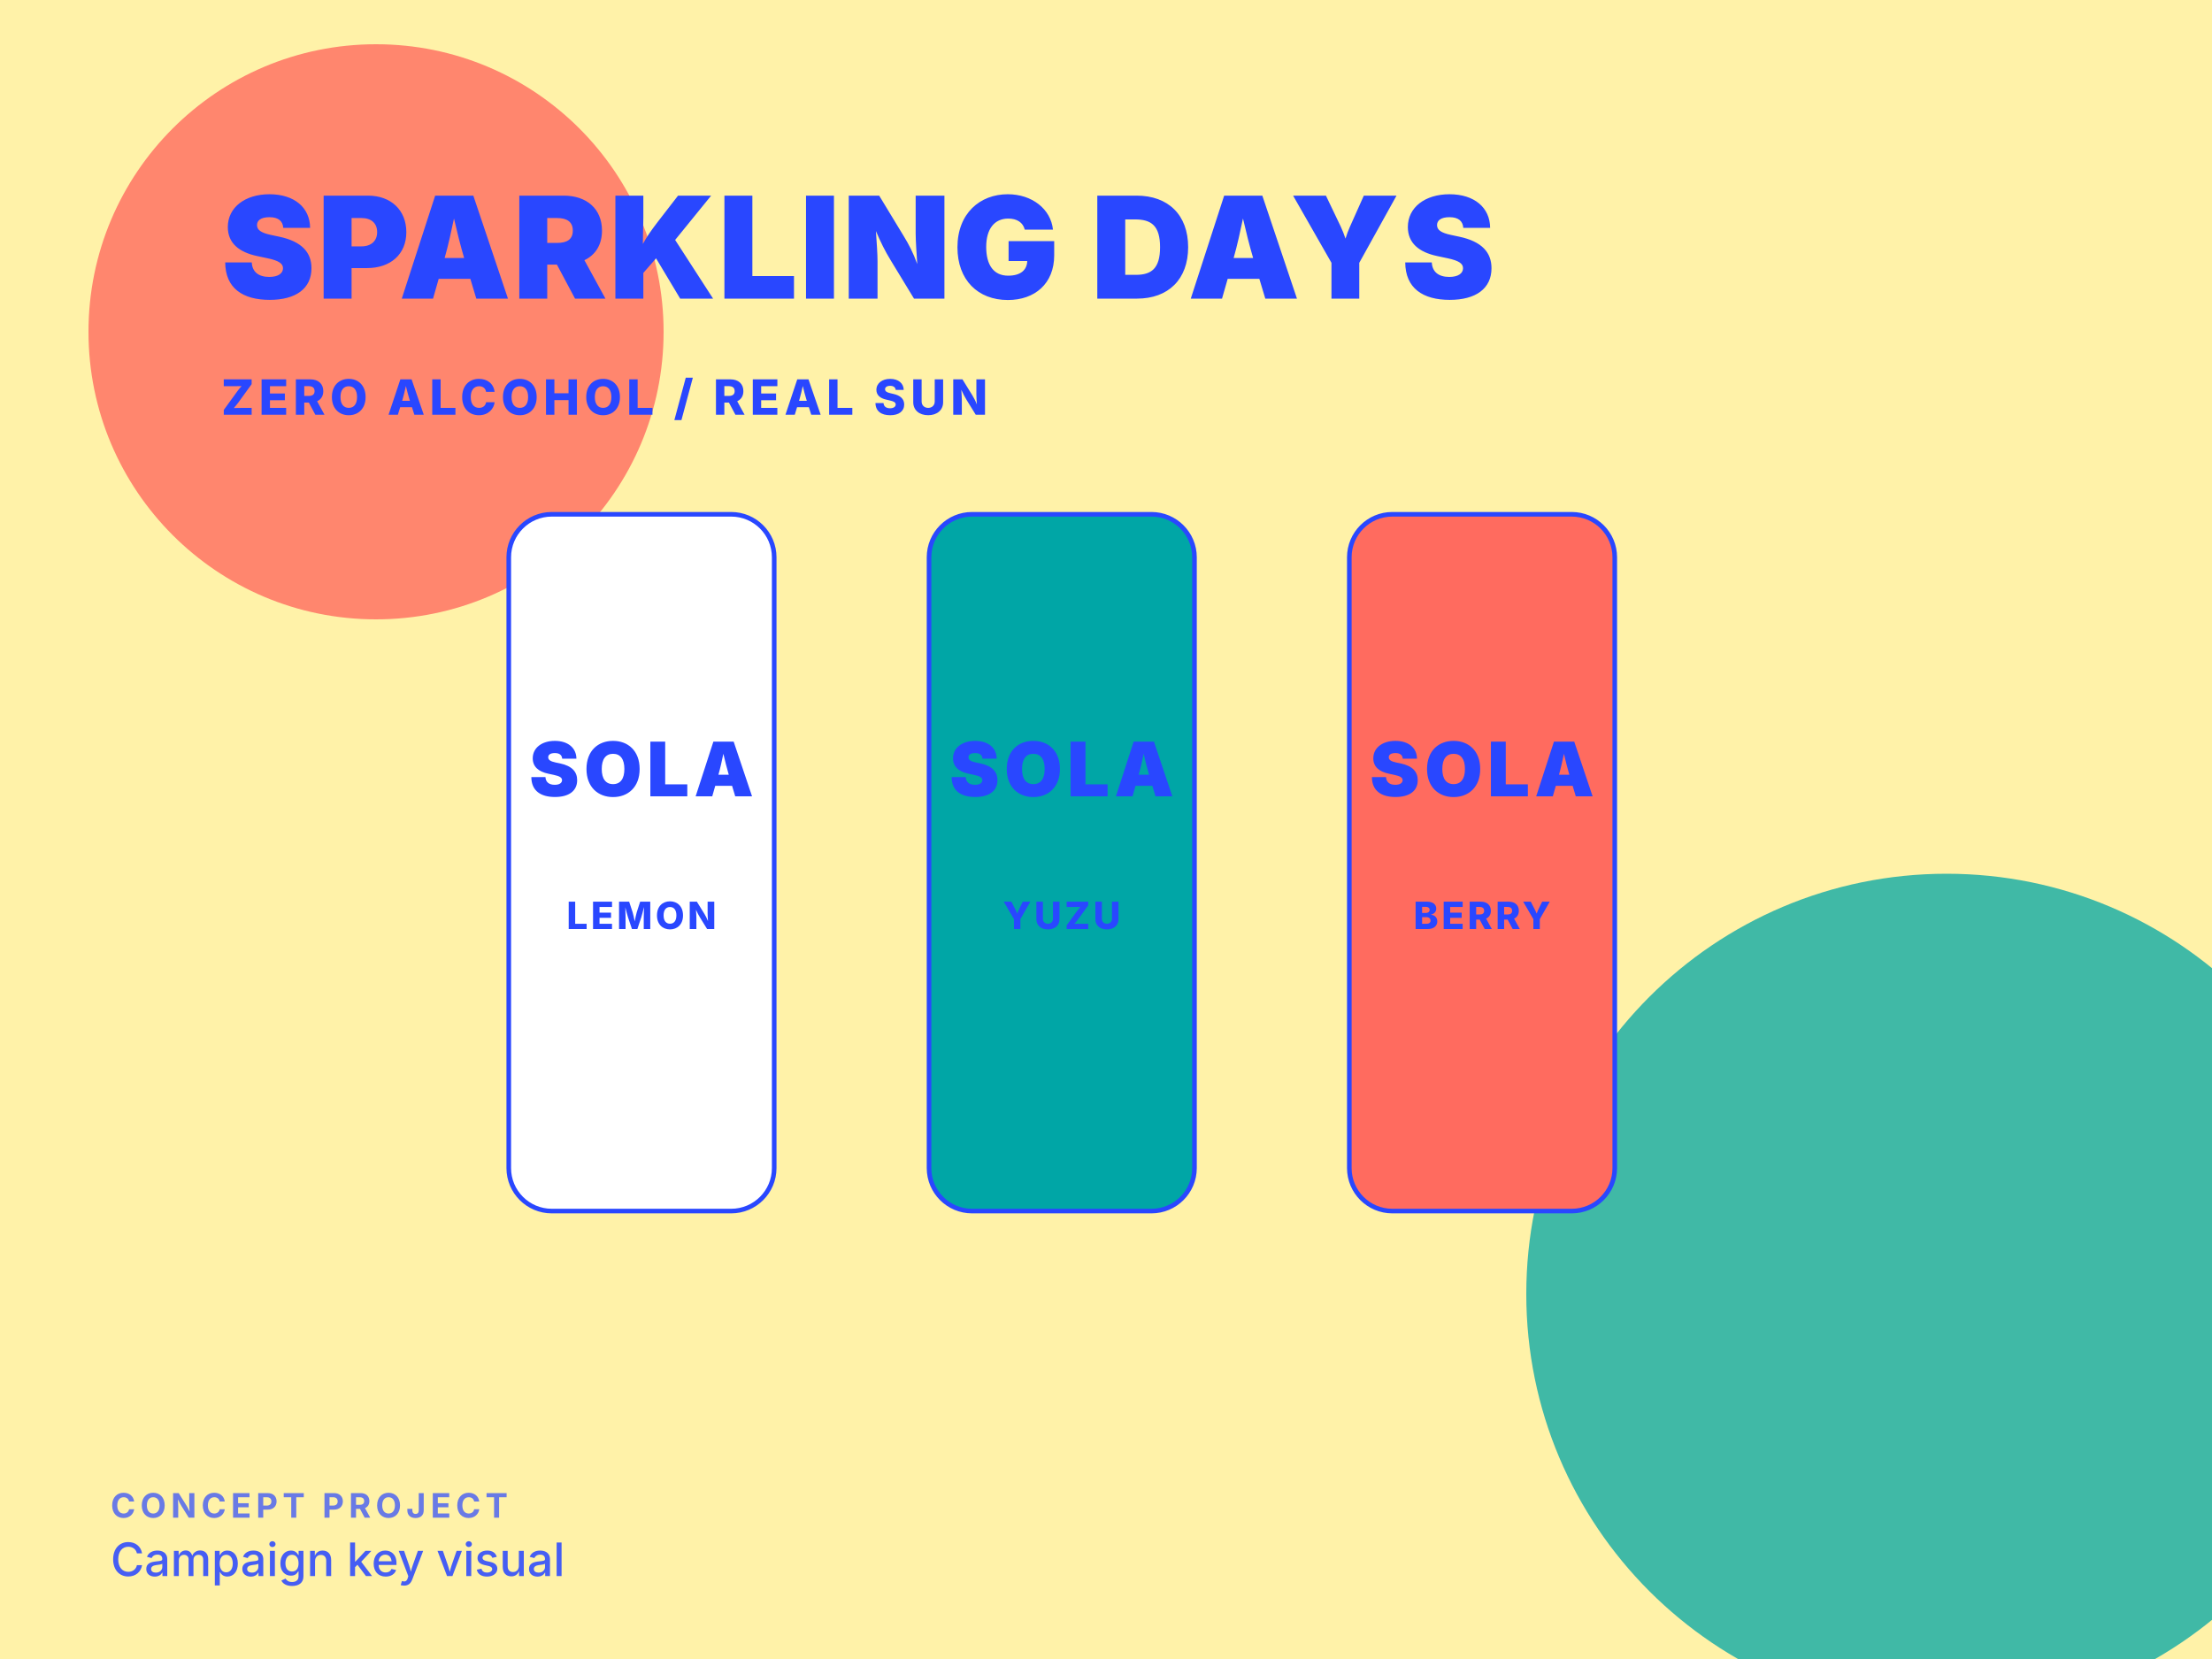
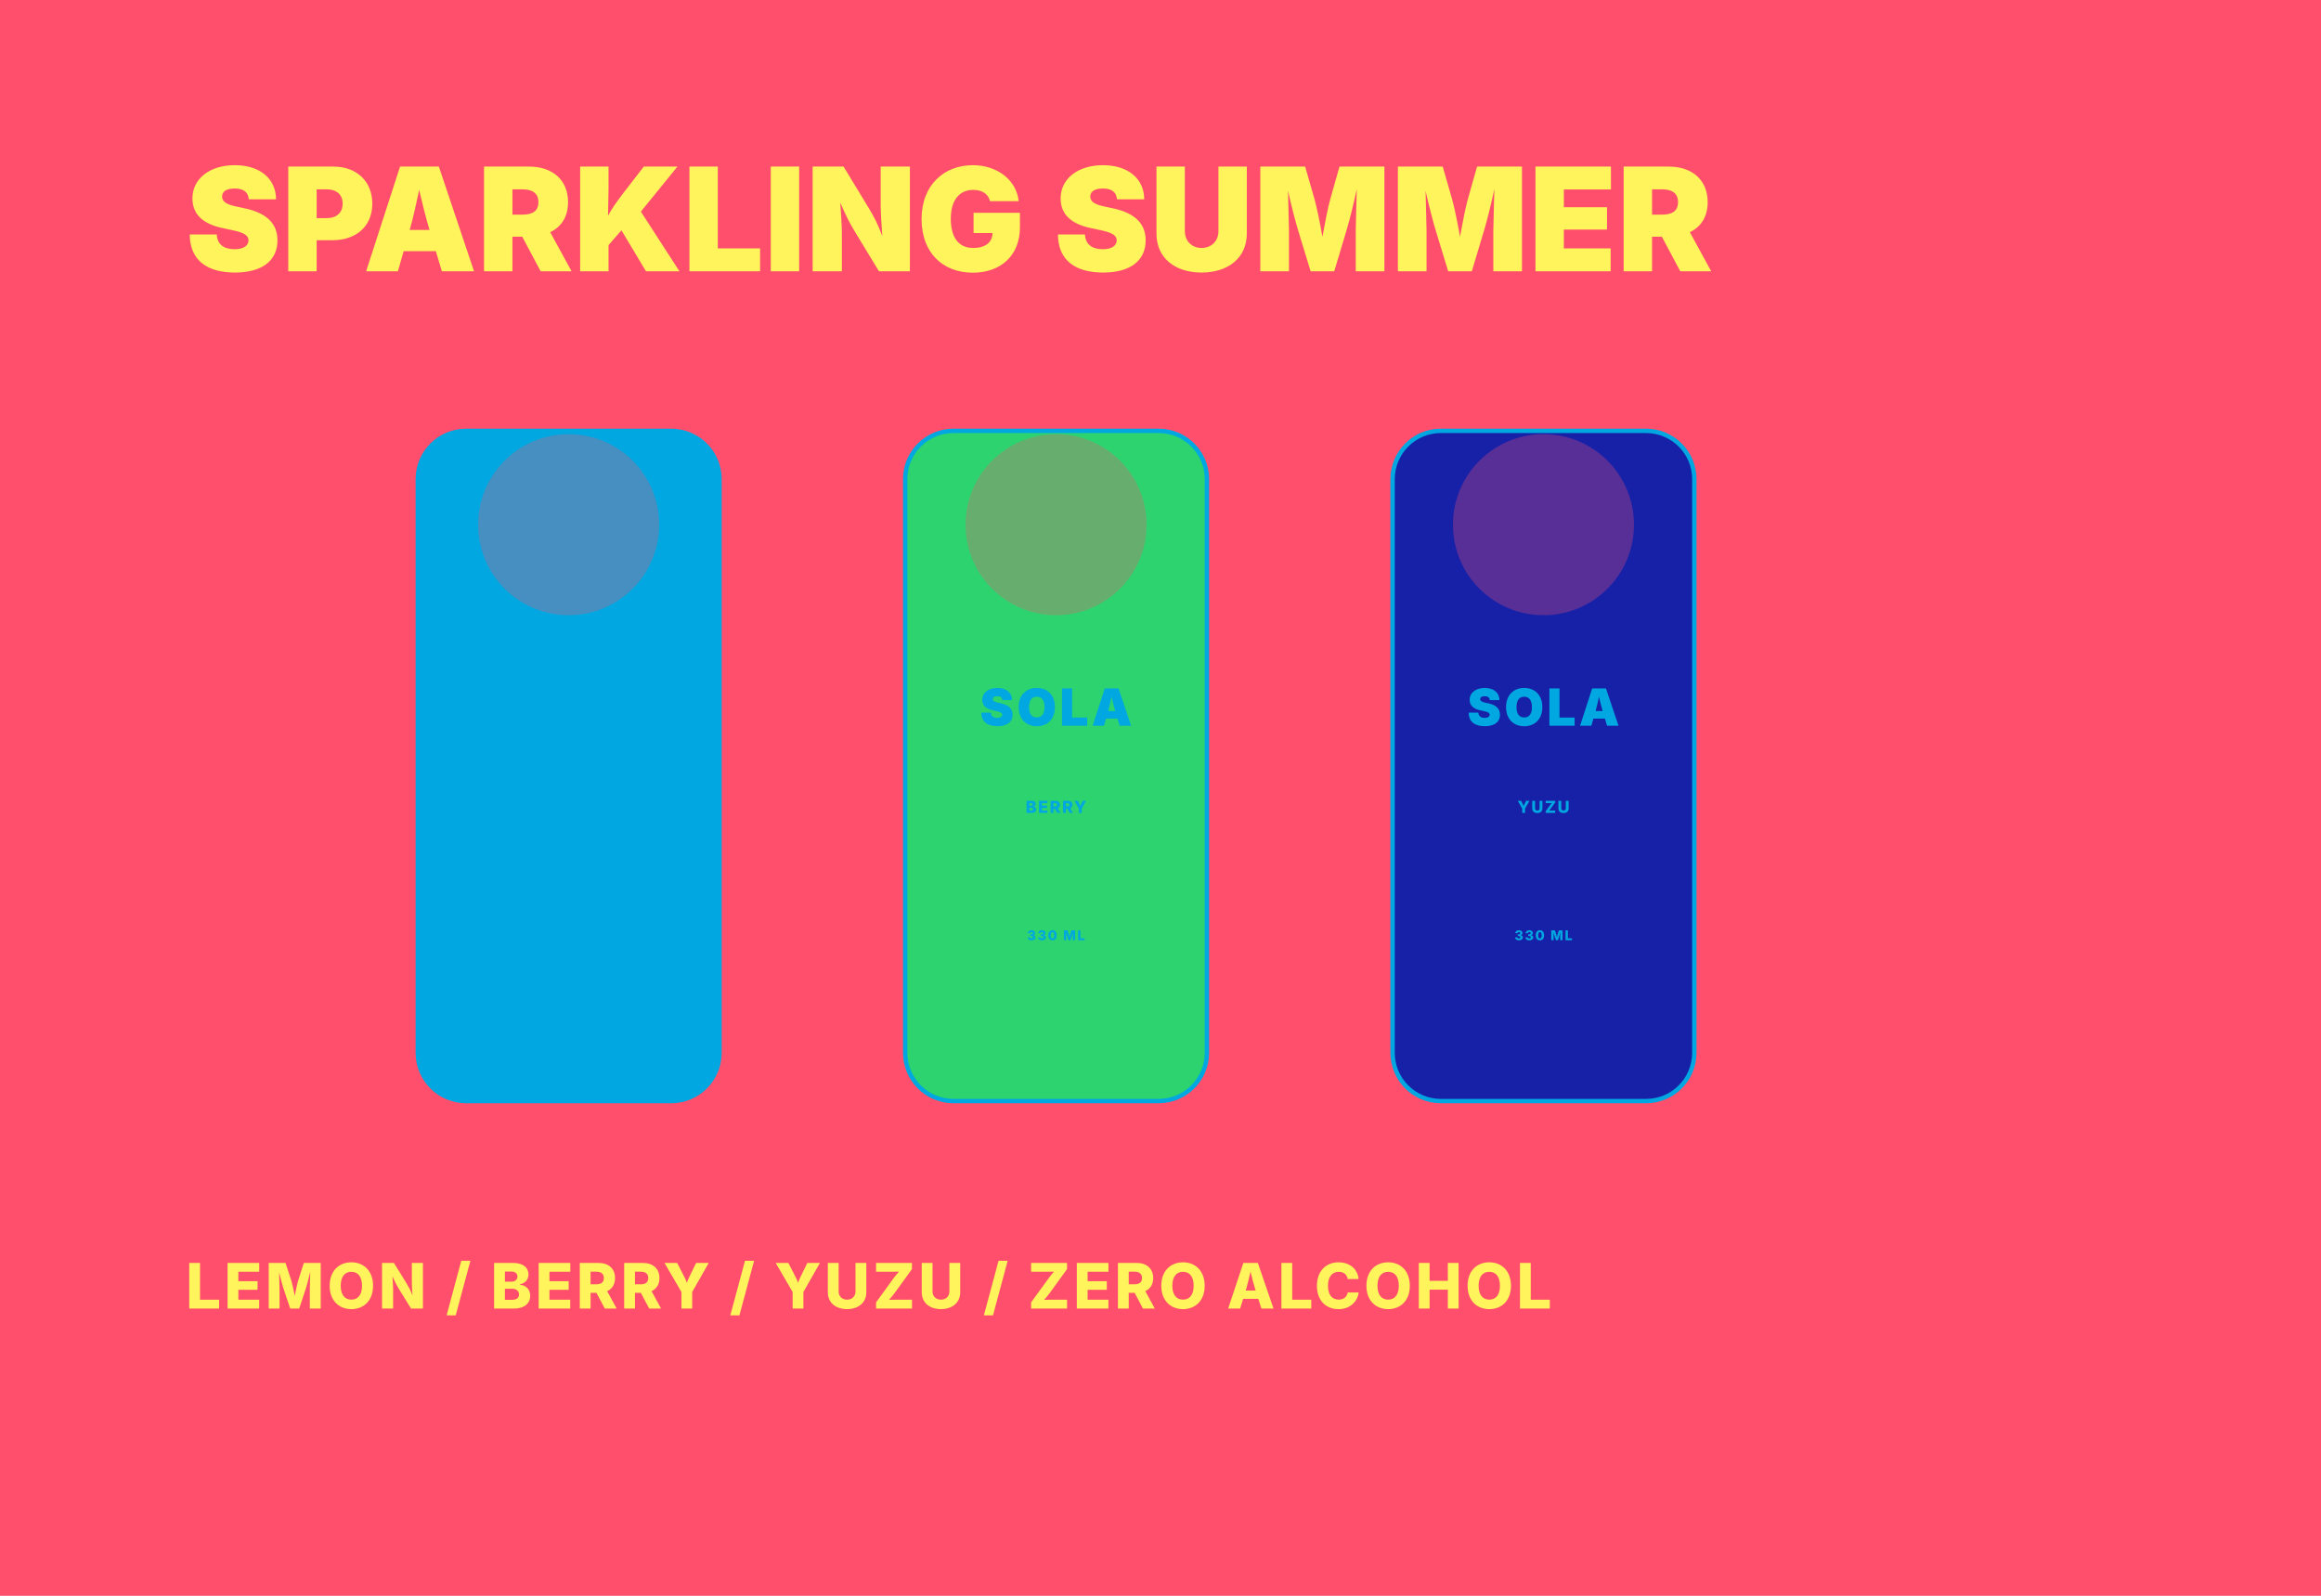
- <svg xmlns="http://www.w3.org/2000/svg" width="1440" height="1080" viewBox="0 0 1440 1080" role="img" aria-label="SOLA Campaign key visual">
-   <rect x="0" y="0" width="1440" height="1080" fill="#fff2a8" />
-   <circle cx="244.8" cy="216" r="187.2" fill="#ff6b5f" opacity="0.8" />
-   <circle cx="1267.2" cy="842.4" r="273.6" fill="#00a6a6" opacity="0.75" />
-   <rect x="331.2" y="334.8" width="172.8" height="453.6" fill="#ffffff" stroke="#2947ff" stroke-width="3" rx="28" />
-   <text x="417.6" y="518.4" font-size="48.96" fill="#2947ff" font-family="Inter, Arial, sans-serif" font-weight="900" text-anchor="middle" letter-spacing="3">SOLA</text>
-   <text x="417.6" y="604.8" font-size="24.48" fill="#2947ff" font-family="Inter, Arial, sans-serif" font-weight="800" text-anchor="middle" letter-spacing="2">LEMON</text>
-   <rect x="604.8" y="334.8" width="172.8" height="453.6" fill="#00a6a6" stroke="#2947ff" stroke-width="3" rx="28" />
-   <text x="691.2" y="518.4" font-size="48.96" fill="#2947ff" font-family="Inter, Arial, sans-serif" font-weight="900" text-anchor="middle" letter-spacing="3">SOLA</text>
-   <text x="691.2" y="604.8" font-size="24.48" fill="#2947ff" font-family="Inter, Arial, sans-serif" font-weight="800" text-anchor="middle" letter-spacing="2">YUZU</text>
-   <rect x="878.4" y="334.8" width="172.8" height="453.6" fill="#ff6b5f" stroke="#2947ff" stroke-width="3" rx="28" />
-   <text x="964.8" y="518.4" font-size="48.96" fill="#2947ff" font-family="Inter, Arial, sans-serif" font-weight="900" text-anchor="middle" letter-spacing="3">SOLA</text>
-   <text x="964.8" y="604.8" font-size="24.48" fill="#2947ff" font-family="Inter, Arial, sans-serif" font-weight="800" text-anchor="middle" letter-spacing="2">BERRY</text>
-   <text x="144" y="194.4" font-size="92.16" fill="#2947ff" font-family="Inter, Arial, sans-serif" font-weight="900" letter-spacing="1">SPARKLING DAYS</text>
-   <text x="144" y="270" font-size="31.68" fill="#2947ff" font-family="Inter, Arial, sans-serif" font-weight="800" letter-spacing="3">ZERO ALCOHOL / REAL SUN</text>
-   <text x="72" y="988" font-size="22" fill="#2947ff" font-family="Inter, Arial, sans-serif" font-weight="700" letter-spacing="3" opacity="0.7">CONCEPT PROJECT</text>
-   <text x="72" y="1026" font-size="30" fill="#2947ff" font-family="Inter, Arial, sans-serif" font-weight="500" opacity="0.86">Campaign key visual</text>
+ <svg xmlns="http://www.w3.org/2000/svg" width="1600" height="1100" viewBox="0 0 1600 1100" role="img" aria-label="SOLA Hero campaign visual">
+   <rect x="0" y="0" width="1600" height="1100" fill="#ff4f6d" />
+   <rect x="288" y="297" width="208" height="462" fill="#00a7e1" rx="33.28" stroke="#00a7e1" stroke-width="3" />
+   <circle cx="392" cy="361.68" r="62.4" fill="#ff4f6d" opacity="0.28" />
+   <text x="392" y="500.28" font-size="35.36" fill="#00a7e1" font-family="Inter, Arial, sans-serif" font-weight="900" text-anchor="middle" letter-spacing="2">SOLA</text>
+   <text x="392" y="560.34" font-size="11.44" fill="#00a7e1" font-family="Inter, Arial, sans-serif" font-weight="800" text-anchor="middle" letter-spacing="1">LEMON</text>
+   <text x="392" y="648.12" font-size="9.36" fill="#00a7e1" font-family="Inter, Arial, sans-serif" font-weight="800" text-anchor="middle" letter-spacing="1">330 ML</text>
+   <rect x="624" y="297" width="208" height="462" fill="#2dd36f" rx="33.28" stroke="#00a7e1" stroke-width="3" />
+   <circle cx="728" cy="361.68" r="62.4" fill="#ff4f6d" opacity="0.28" />
+   <text x="728" y="500.28" font-size="35.36" fill="#00a7e1" font-family="Inter, Arial, sans-serif" font-weight="900" text-anchor="middle" letter-spacing="2">SOLA</text>
+   <text x="728" y="560.34" font-size="11.44" fill="#00a7e1" font-family="Inter, Arial, sans-serif" font-weight="800" text-anchor="middle" letter-spacing="1">BERRY</text>
+   <text x="728" y="648.12" font-size="9.36" fill="#00a7e1" font-family="Inter, Arial, sans-serif" font-weight="800" text-anchor="middle" letter-spacing="1">330 ML</text>
+   <rect x="960" y="297" width="208" height="462" fill="#1721a8" rx="33.28" stroke="#00a7e1" stroke-width="3" />
+   <circle cx="1064" cy="361.68" r="62.4" fill="#ff4f6d" opacity="0.28" />
+   <text x="1064" y="500.28" font-size="35.36" fill="#00a7e1" font-family="Inter, Arial, sans-serif" font-weight="900" text-anchor="middle" letter-spacing="2">SOLA</text>
+   <text x="1064" y="560.34" font-size="11.44" fill="#00a7e1" font-family="Inter, Arial, sans-serif" font-weight="800" text-anchor="middle" letter-spacing="1">YUZU</text>
+   <text x="1064" y="648.12" font-size="9.36" fill="#00a7e1" font-family="Inter, Arial, sans-serif" font-weight="800" text-anchor="middle" letter-spacing="1">330 ML</text>
+   <text x="128" y="187" font-size="99.2" fill="#fff45b" font-family="Inter, Arial, sans-serif" font-weight="900">SPARKLING SUMMER</text>
+   <text x="128" y="902" font-size="43.2" fill="#fff45b" font-family="Inter, Arial, sans-serif" font-weight="800" letter-spacing="2">LEMON / BERRY / YUZU / ZERO ALCOHOL</text>
</svg>
